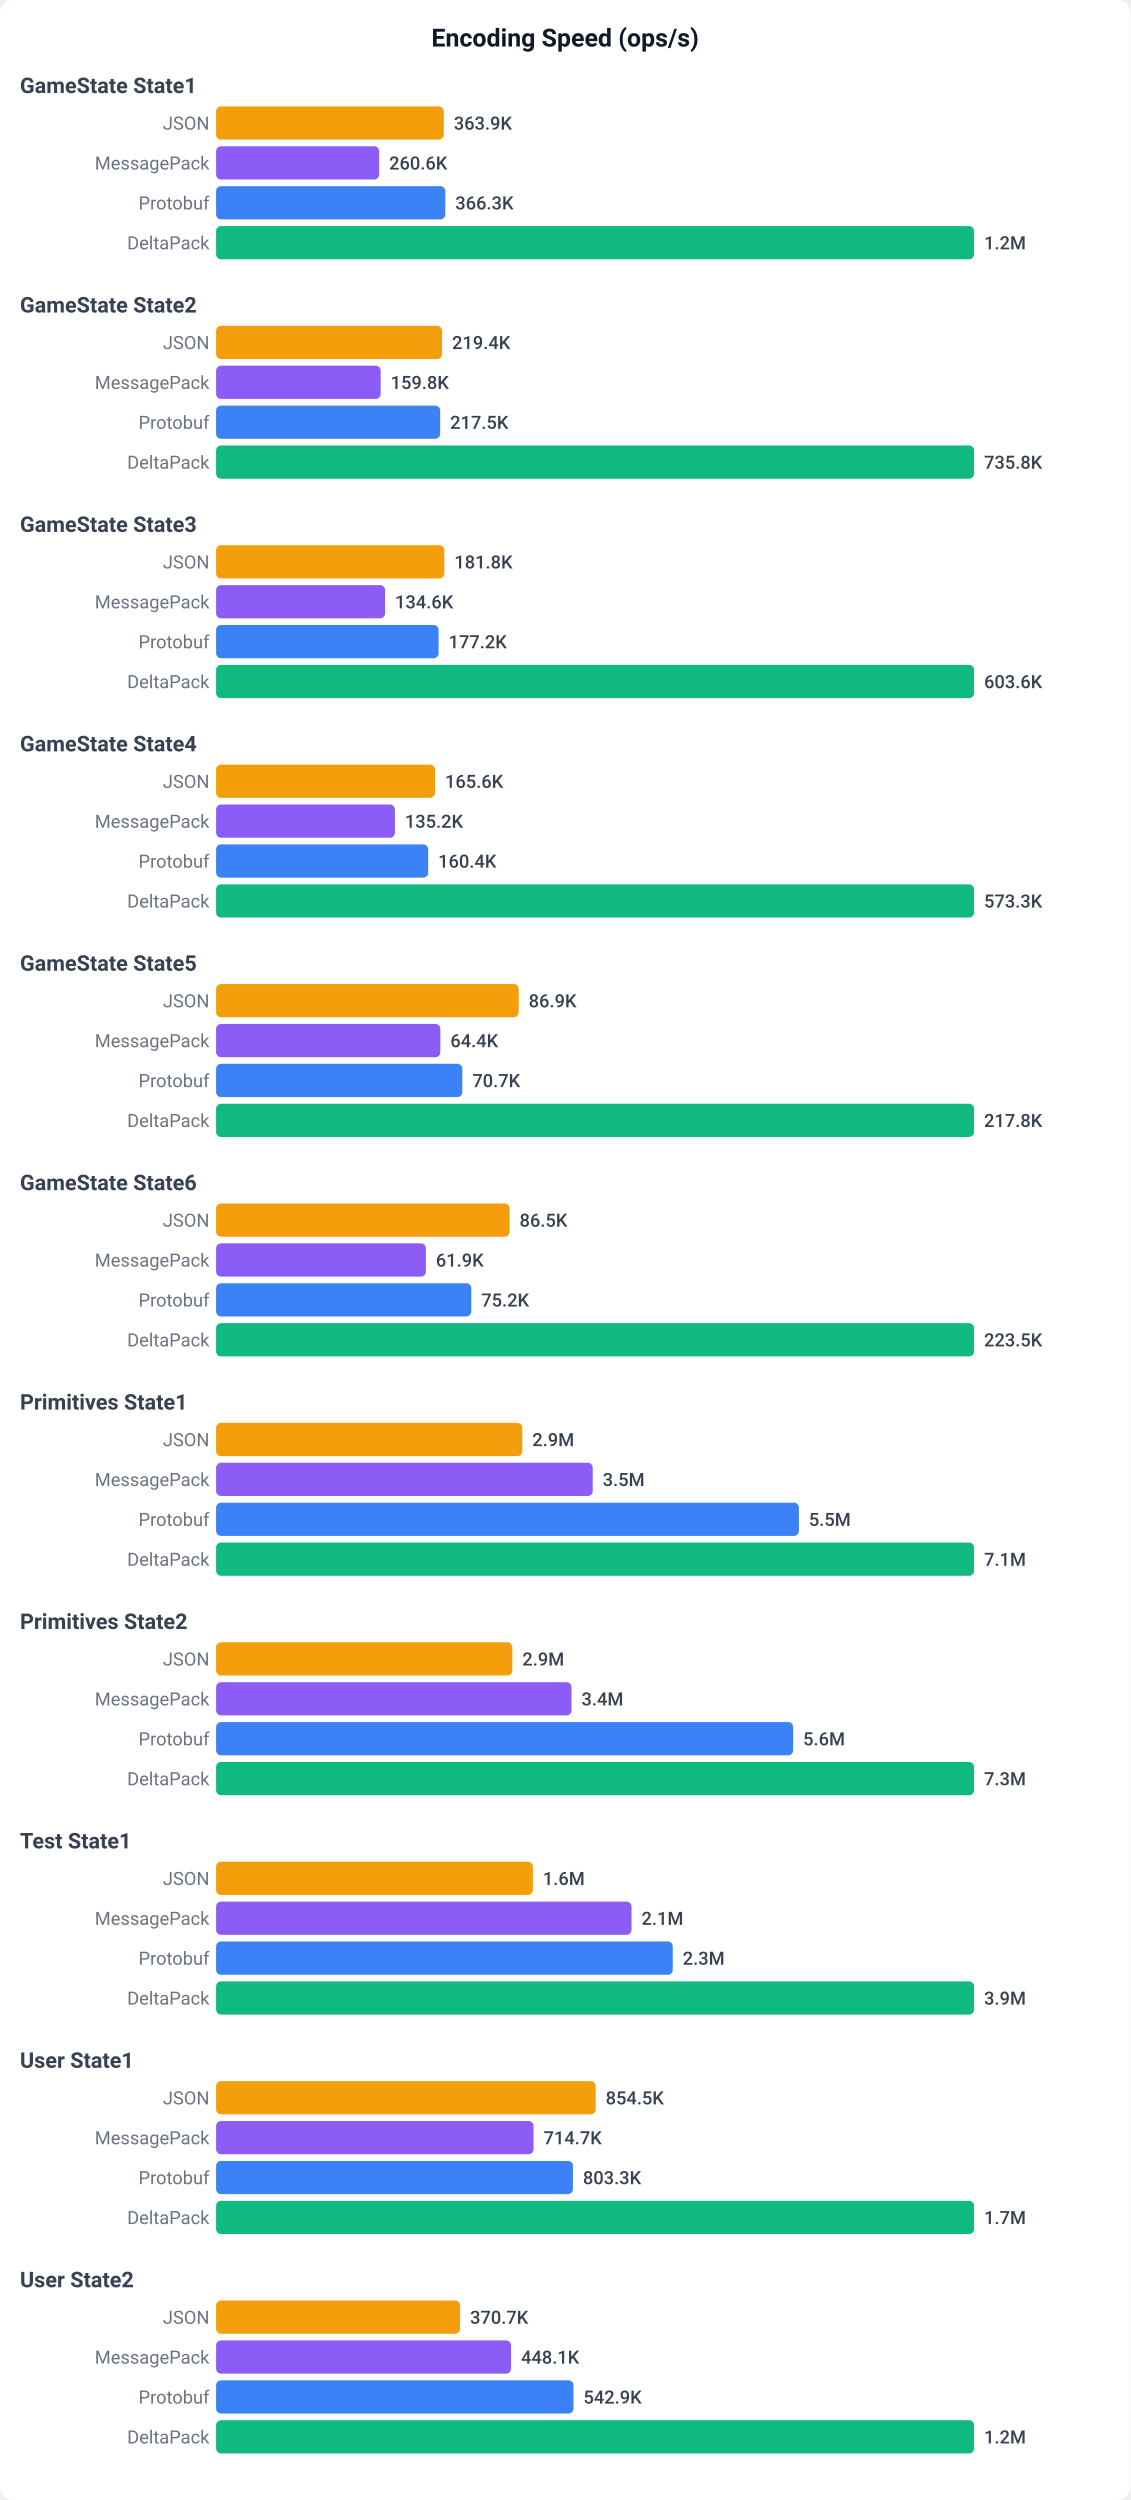
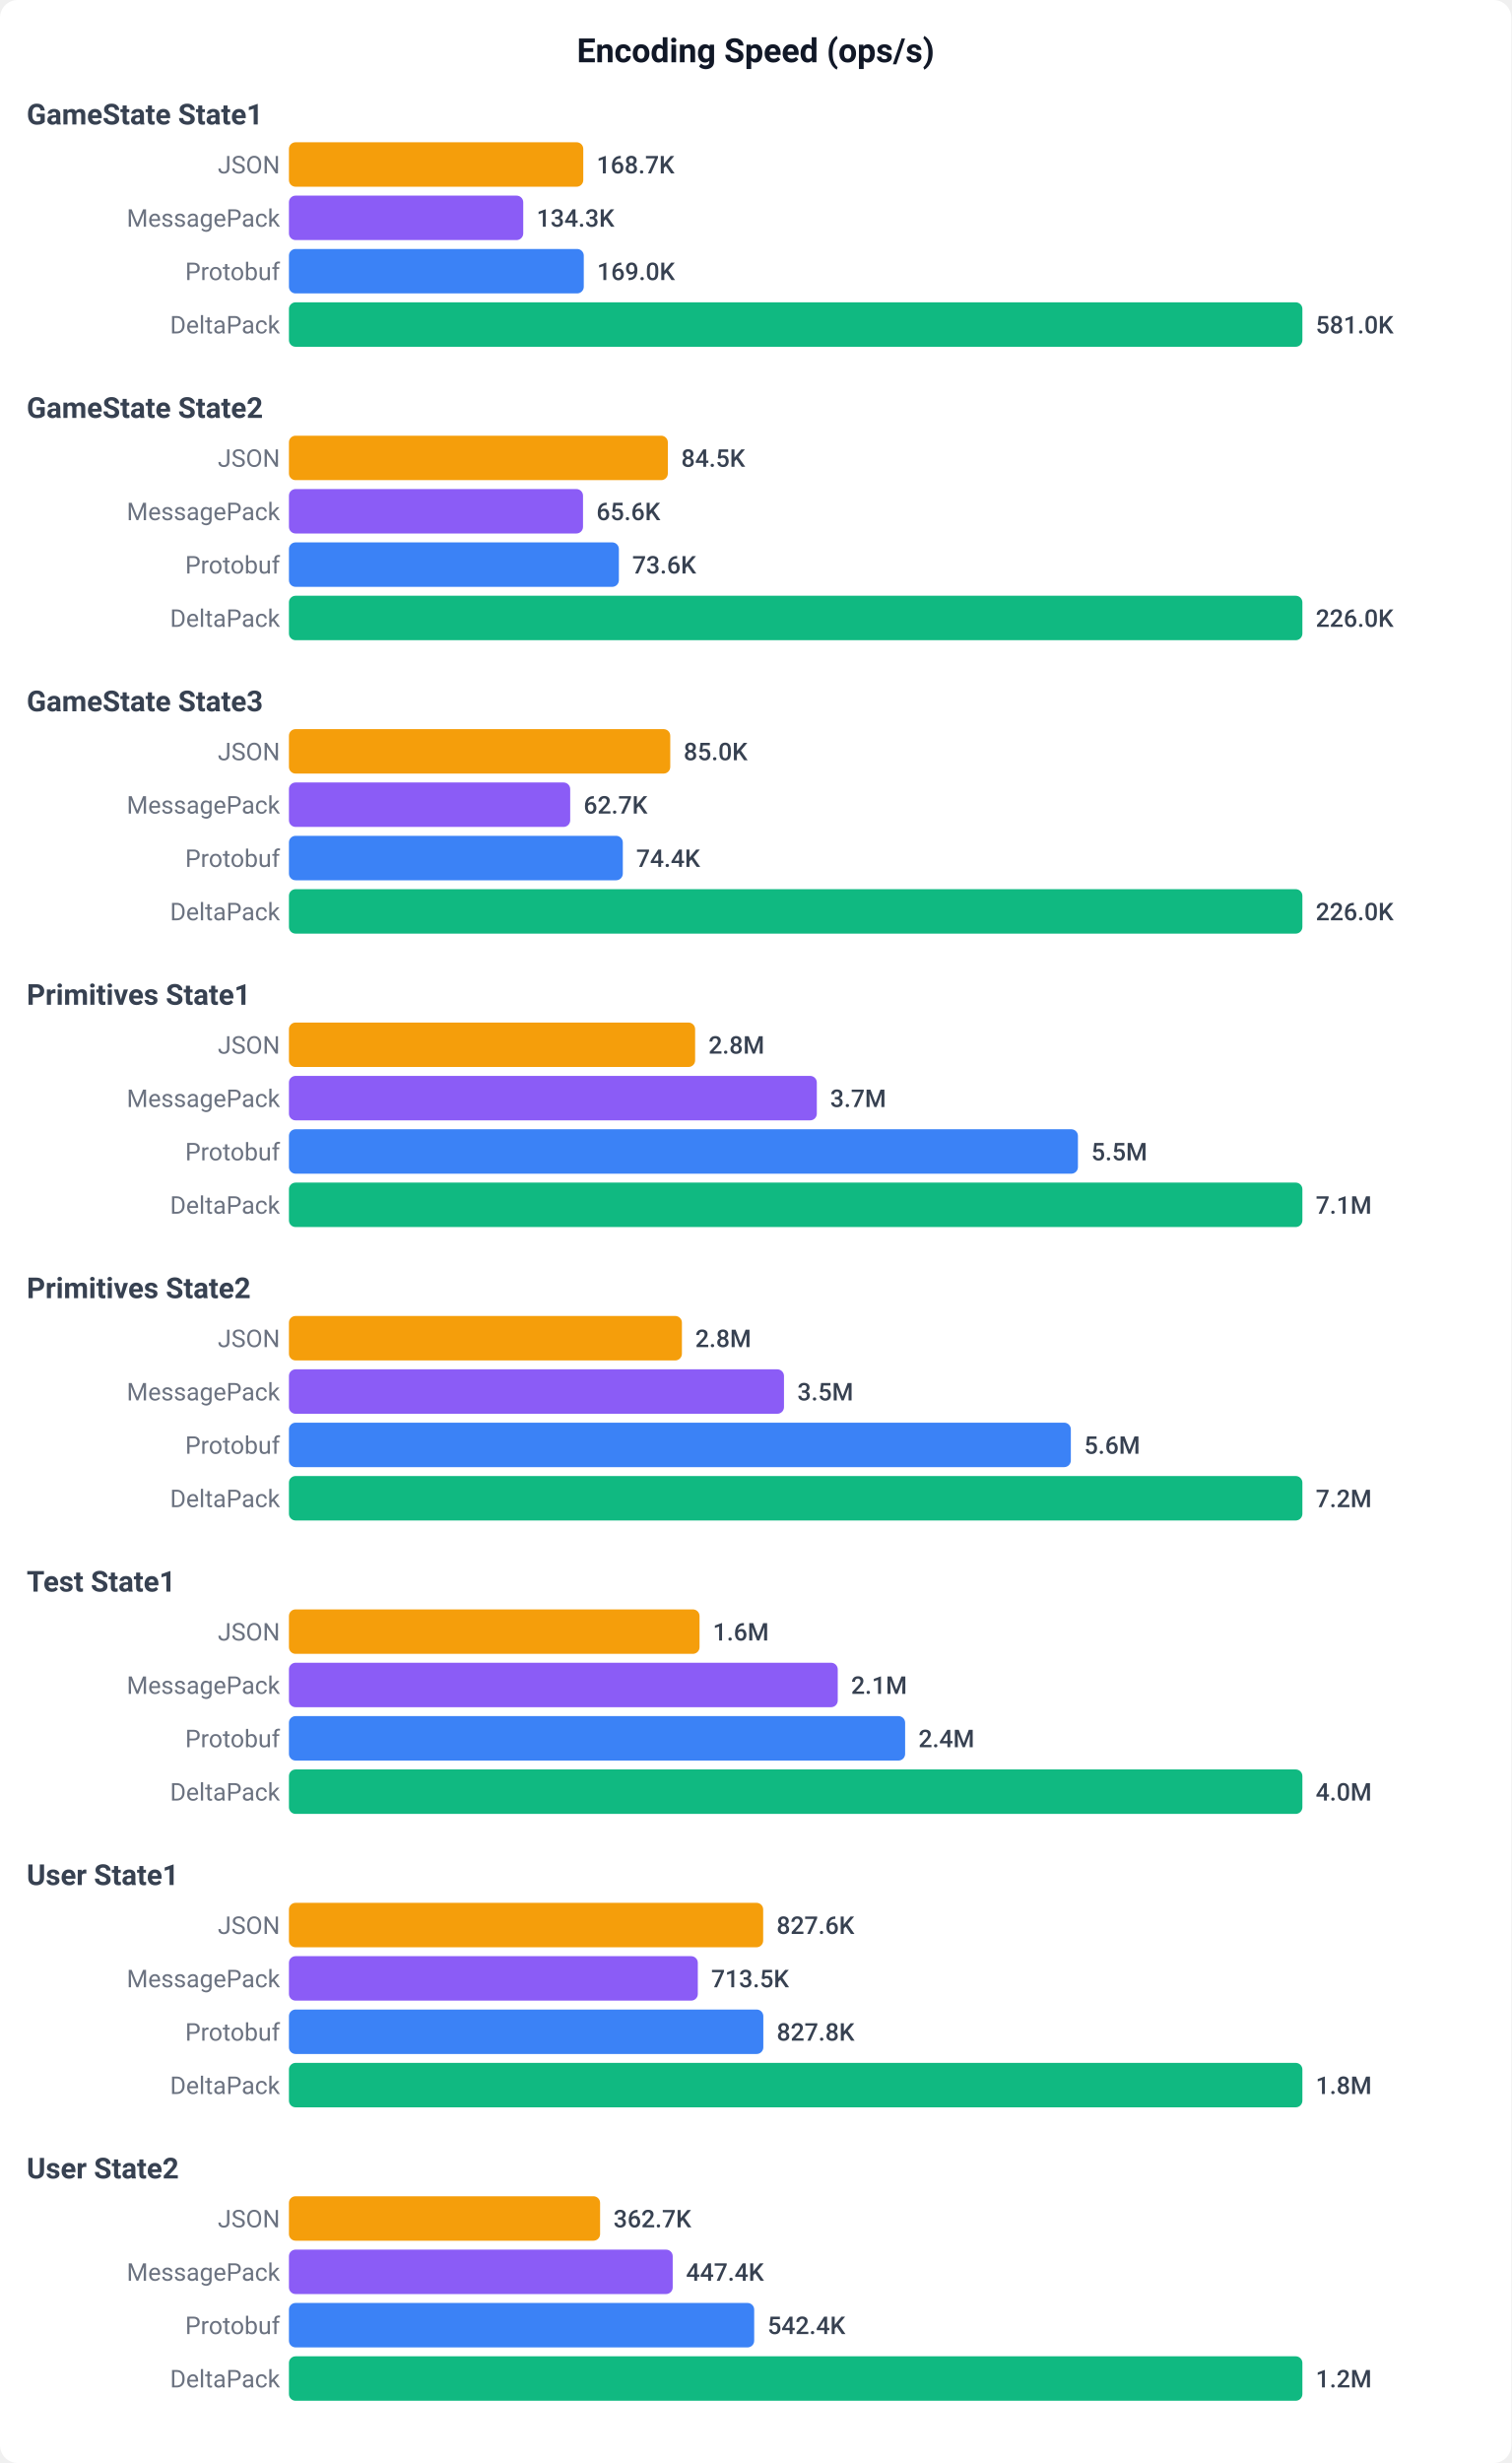
- <svg xmlns="http://www.w3.org/2000/svg" width="680" height="1504" viewBox="0 0 680 1504">
+ <svg xmlns="http://www.w3.org/2000/svg" width="680" height="1108" viewBox="0 0 680 1108">
  <style>
    text { font-family: -apple-system, BlinkMacSystemFont, "Segoe UI", Roboto, sans-serif; }
  </style>
-   <rect width="680" height="1504" fill="white" rx="8" />
+   <rect width="680" height="1108" fill="white" rx="8" />
  <text x="340" y="28" text-anchor="middle" font-size="15" font-weight="bold" fill="#111827">Encoding Speed (ops/s)</text>
  <text x="12" y="56" font-size="13" font-weight="600" fill="#374151">GameState State1</text>
  <text x="126" y="78" text-anchor="end" font-size="11" fill="#6b7280">JSON</text>
-   <rect x="130" y="64" width="136.997" height="20" fill="#f59e0b" rx="3" />
-   <text x="272.997" y="78" font-size="11" fill="#374151" font-weight="500">363.9K</text>
+   <rect x="130" y="64" width="132.436" height="20" fill="#f59e0b" rx="3" />
+   <text x="268.436" y="78" font-size="11" fill="#374151" font-weight="500">168.7K</text>
  <text x="126" y="102" text-anchor="end" font-size="11" fill="#6b7280">MessagePack</text>
-   <rect x="130" y="88" width="98.087" height="20" fill="#8b5cf6" rx="3" />
-   <text x="234.087" y="102" font-size="11" fill="#374151" font-weight="500">260.6K</text>
+   <rect x="130" y="88" width="105.427" height="20" fill="#8b5cf6" rx="3" />
+   <text x="241.427" y="102" font-size="11" fill="#374151" font-weight="500">134.3K</text>
  <text x="126" y="126" text-anchor="end" font-size="11" fill="#6b7280">Protobuf</text>
-   <rect x="130" y="112" width="137.894" height="20" fill="#3b82f6" rx="3" />
-   <text x="273.894" y="126" font-size="11" fill="#374151" font-weight="500">366.3K</text>
+   <rect x="130" y="112" width="132.666" height="20" fill="#3b82f6" rx="3" />
+   <text x="268.666" y="126" font-size="11" fill="#374151" font-weight="500">169.0K</text>
  <text x="126" y="150" text-anchor="end" font-size="11" fill="#6b7280">DeltaPack</text>
  <rect x="130" y="136" width="456" height="20" fill="#10b981" rx="3" />
-   <text x="592" y="150" font-size="11" fill="#374151" font-weight="500">1.2M</text>
+   <text x="592" y="150" font-size="11" fill="#374151" font-weight="500">581.0K</text>
  <text x="12" y="188" font-size="13" font-weight="600" fill="#374151">GameState State2</text>
  <text x="126" y="210" text-anchor="end" font-size="11" fill="#6b7280">JSON</text>
-   <rect x="130" y="196" width="135.955" height="20" fill="#f59e0b" rx="3" />
-   <text x="271.955" y="210" font-size="11" fill="#374151" font-weight="500">219.4K</text>
+   <rect x="130" y="196" width="170.488" height="20" fill="#f59e0b" rx="3" />
+   <text x="306.488" y="210" font-size="11" fill="#374151" font-weight="500">84.5K</text>
  <text x="126" y="234" text-anchor="end" font-size="11" fill="#6b7280">MessagePack</text>
-   <rect x="130" y="220" width="99.011" height="20" fill="#8b5cf6" rx="3" />
-   <text x="235.011" y="234" font-size="11" fill="#374151" font-weight="500">159.8K</text>
+   <rect x="130" y="220" width="132.325" height="20" fill="#8b5cf6" rx="3" />
+   <text x="268.325" y="234" font-size="11" fill="#374151" font-weight="500">65.6K</text>
  <text x="126" y="258" text-anchor="end" font-size="11" fill="#6b7280">Protobuf</text>
-   <rect x="130" y="244" width="134.802" height="20" fill="#3b82f6" rx="3" />
-   <text x="270.802" y="258" font-size="11" fill="#374151" font-weight="500">217.5K</text>
+   <rect x="130" y="244" width="148.459" height="20" fill="#3b82f6" rx="3" />
+   <text x="284.459" y="258" font-size="11" fill="#374151" font-weight="500">73.6K</text>
  <text x="126" y="282" text-anchor="end" font-size="11" fill="#6b7280">DeltaPack</text>
  <rect x="130" y="268" width="456" height="20" fill="#10b981" rx="3" />
-   <text x="592" y="282" font-size="11" fill="#374151" font-weight="500">735.8K</text>
+   <text x="592" y="282" font-size="11" fill="#374151" font-weight="500">226.0K</text>
  <text x="12" y="320" font-size="13" font-weight="600" fill="#374151">GameState State3</text>
  <text x="126" y="342" text-anchor="end" font-size="11" fill="#6b7280">JSON</text>
-   <rect x="130" y="328" width="137.329" height="20" fill="#f59e0b" rx="3" />
-   <text x="273.329" y="342" font-size="11" fill="#374151" font-weight="500">181.8K</text>
+   <rect x="130" y="328" width="171.579" height="20" fill="#f59e0b" rx="3" />
+   <text x="307.579" y="342" font-size="11" fill="#374151" font-weight="500">85.0K</text>
  <text x="126" y="366" text-anchor="end" font-size="11" fill="#6b7280">MessagePack</text>
-   <rect x="130" y="352" width="101.666" height="20" fill="#8b5cf6" rx="3" />
-   <text x="237.666" y="366" font-size="11" fill="#374151" font-weight="500">134.6K</text>
+   <rect x="130" y="352" width="126.557" height="20" fill="#8b5cf6" rx="3" />
+   <text x="262.557" y="366" font-size="11" fill="#374151" font-weight="500">62.7K</text>
  <text x="126" y="390" text-anchor="end" font-size="11" fill="#6b7280">Protobuf</text>
-   <rect x="130" y="376" width="133.857" height="20" fill="#3b82f6" rx="3" />
-   <text x="269.857" y="390" font-size="11" fill="#374151" font-weight="500">177.2K</text>
+   <rect x="130" y="376" width="150.233" height="20" fill="#3b82f6" rx="3" />
+   <text x="286.233" y="390" font-size="11" fill="#374151" font-weight="500">74.4K</text>
  <text x="126" y="414" text-anchor="end" font-size="11" fill="#6b7280">DeltaPack</text>
  <rect x="130" y="400" width="456" height="20" fill="#10b981" rx="3" />
-   <text x="592" y="414" font-size="11" fill="#374151" font-weight="500">603.6K</text>
-   <text x="12" y="452" font-size="13" font-weight="600" fill="#374151">GameState State4</text>
+   <text x="592" y="414" font-size="11" fill="#374151" font-weight="500">226.0K</text>
+   <text x="12" y="452" font-size="13" font-weight="600" fill="#374151">Primitives State1</text>
  <text x="126" y="474" text-anchor="end" font-size="11" fill="#6b7280">JSON</text>
-   <rect x="130" y="460" width="131.719" height="20" fill="#f59e0b" rx="3" />
-   <text x="267.719" y="474" font-size="11" fill="#374151" font-weight="500">165.6K</text>
+   <rect x="130" y="460" width="182.77" height="20" fill="#f59e0b" rx="3" />
+   <text x="318.77" y="474" font-size="11" fill="#374151" font-weight="500">2.8M</text>
  <text x="126" y="498" text-anchor="end" font-size="11" fill="#6b7280">MessagePack</text>
-   <rect x="130" y="484" width="107.571" height="20" fill="#8b5cf6" rx="3" />
-   <text x="243.571" y="498" font-size="11" fill="#374151" font-weight="500">135.2K</text>
+   <rect x="130" y="484" width="237.523" height="20" fill="#8b5cf6" rx="3" />
+   <text x="373.523" y="498" font-size="11" fill="#374151" font-weight="500">3.7M</text>
  <text x="126" y="522" text-anchor="end" font-size="11" fill="#6b7280">Protobuf</text>
-   <rect x="130" y="508" width="127.595" height="20" fill="#3b82f6" rx="3" />
-   <text x="263.595" y="522" font-size="11" fill="#374151" font-weight="500">160.4K</text>
+   <rect x="130" y="508" width="355.01" height="20" fill="#3b82f6" rx="3" />
+   <text x="491.01" y="522" font-size="11" fill="#374151" font-weight="500">5.5M</text>
  <text x="126" y="546" text-anchor="end" font-size="11" fill="#6b7280">DeltaPack</text>
  <rect x="130" y="532" width="456" height="20" fill="#10b981" rx="3" />
-   <text x="592" y="546" font-size="11" fill="#374151" font-weight="500">573.3K</text>
-   <text x="12" y="584" font-size="13" font-weight="600" fill="#374151">GameState State5</text>
+   <text x="592" y="546" font-size="11" fill="#374151" font-weight="500">7.1M</text>
+   <text x="12" y="584" font-size="13" font-weight="600" fill="#374151">Primitives State2</text>
  <text x="126" y="606" text-anchor="end" font-size="11" fill="#6b7280">JSON</text>
-   <rect x="130" y="592" width="182.039" height="20" fill="#f59e0b" rx="3" />
-   <text x="318.039" y="606" font-size="11" fill="#374151" font-weight="500">86.9K</text>
+   <rect x="130" y="592" width="176.824" height="20" fill="#f59e0b" rx="3" />
+   <text x="312.824" y="606" font-size="11" fill="#374151" font-weight="500">2.8M</text>
  <text x="126" y="630" text-anchor="end" font-size="11" fill="#6b7280">MessagePack</text>
-   <rect x="130" y="616" width="134.913" height="20" fill="#8b5cf6" rx="3" />
-   <text x="270.913" y="630" font-size="11" fill="#374151" font-weight="500">64.4K</text>
+   <rect x="130" y="616" width="222.749" height="20" fill="#8b5cf6" rx="3" />
+   <text x="358.749" y="630" font-size="11" fill="#374151" font-weight="500">3.5M</text>
  <text x="126" y="654" text-anchor="end" font-size="11" fill="#6b7280">Protobuf</text>
-   <rect x="130" y="640" width="148.156" height="20" fill="#3b82f6" rx="3" />
-   <text x="284.156" y="654" font-size="11" fill="#374151" font-weight="500">70.7K</text>
+   <rect x="130" y="640" width="351.817" height="20" fill="#3b82f6" rx="3" />
+   <text x="487.817" y="654" font-size="11" fill="#374151" font-weight="500">5.6M</text>
  <text x="126" y="678" text-anchor="end" font-size="11" fill="#6b7280">DeltaPack</text>
  <rect x="130" y="664" width="456" height="20" fill="#10b981" rx="3" />
-   <text x="592" y="678" font-size="11" fill="#374151" font-weight="500">217.8K</text>
-   <text x="12" y="716" font-size="13" font-weight="600" fill="#374151">GameState State6</text>
+   <text x="592" y="678" font-size="11" fill="#374151" font-weight="500">7.2M</text>
+   <text x="12" y="716" font-size="13" font-weight="600" fill="#374151">Test State1</text>
  <text x="126" y="738" text-anchor="end" font-size="11" fill="#6b7280">JSON</text>
-   <rect x="130" y="724" width="176.56" height="20" fill="#f59e0b" rx="3" />
-   <text x="312.56" y="738" font-size="11" fill="#374151" font-weight="500">86.5K</text>
+   <rect x="130" y="724" width="184.753" height="20" fill="#f59e0b" rx="3" />
+   <text x="320.753" y="738" font-size="11" fill="#374151" font-weight="500">1.6M</text>
  <text x="126" y="762" text-anchor="end" font-size="11" fill="#6b7280">MessagePack</text>
-   <rect x="130" y="748" width="126.216" height="20" fill="#8b5cf6" rx="3" />
-   <text x="262.216" y="762" font-size="11" fill="#374151" font-weight="500">61.9K</text>
+   <rect x="130" y="748" width="246.936" height="20" fill="#8b5cf6" rx="3" />
+   <text x="382.936" y="762" font-size="11" fill="#374151" font-weight="500">2.1M</text>
  <text x="126" y="786" text-anchor="end" font-size="11" fill="#6b7280">Protobuf</text>
-   <rect x="130" y="772" width="153.531" height="20" fill="#3b82f6" rx="3" />
-   <text x="289.531" y="786" font-size="11" fill="#374151" font-weight="500">75.2K</text>
+   <rect x="130" y="772" width="277.255" height="20" fill="#3b82f6" rx="3" />
+   <text x="413.255" y="786" font-size="11" fill="#374151" font-weight="500">2.4M</text>
  <text x="126" y="810" text-anchor="end" font-size="11" fill="#6b7280">DeltaPack</text>
  <rect x="130" y="796" width="456" height="20" fill="#10b981" rx="3" />
-   <text x="592" y="810" font-size="11" fill="#374151" font-weight="500">223.5K</text>
-   <text x="12" y="848" font-size="13" font-weight="600" fill="#374151">Primitives State1</text>
+   <text x="592" y="810" font-size="11" fill="#374151" font-weight="500">4.0M</text>
+   <text x="12" y="848" font-size="13" font-weight="600" fill="#374151">User State1</text>
  <text x="126" y="870" text-anchor="end" font-size="11" fill="#6b7280">JSON</text>
-   <rect x="130" y="856" width="184.211" height="20" fill="#f59e0b" rx="3" />
-   <text x="320.211" y="870" font-size="11" fill="#374151" font-weight="500">2.9M</text>
+   <rect x="130" y="856" width="213.387" height="20" fill="#f59e0b" rx="3" />
+   <text x="349.387" y="870" font-size="11" fill="#374151" font-weight="500">827.6K</text>
  <text x="126" y="894" text-anchor="end" font-size="11" fill="#6b7280">MessagePack</text>
-   <rect x="130" y="880" width="226.583" height="20" fill="#8b5cf6" rx="3" />
-   <text x="362.583" y="894" font-size="11" fill="#374151" font-weight="500">3.5M</text>
+   <rect x="130" y="880" width="183.977" height="20" fill="#8b5cf6" rx="3" />
+   <text x="319.977" y="894" font-size="11" fill="#374151" font-weight="500">713.5K</text>
  <text x="126" y="918" text-anchor="end" font-size="11" fill="#6b7280">Protobuf</text>
-   <rect x="130" y="904" width="350.609" height="20" fill="#3b82f6" rx="3" />
-   <text x="486.609" y="918" font-size="11" fill="#374151" font-weight="500">5.5M</text>
+   <rect x="130" y="904" width="213.452" height="20" fill="#3b82f6" rx="3" />
+   <text x="349.452" y="918" font-size="11" fill="#374151" font-weight="500">827.8K</text>
  <text x="126" y="942" text-anchor="end" font-size="11" fill="#6b7280">DeltaPack</text>
  <rect x="130" y="928" width="456" height="20" fill="#10b981" rx="3" />
-   <text x="592" y="942" font-size="11" fill="#374151" font-weight="500">7.1M</text>
-   <text x="12" y="980" font-size="13" font-weight="600" fill="#374151">Primitives State2</text>
+   <text x="592" y="942" font-size="11" fill="#374151" font-weight="500">1.8M</text>
+   <text x="12" y="980" font-size="13" font-weight="600" fill="#374151">User State2</text>
  <text x="126" y="1002" text-anchor="end" font-size="11" fill="#6b7280">JSON</text>
-   <rect x="130" y="988" width="178.217" height="20" fill="#f59e0b" rx="3" />
-   <text x="314.217" y="1002" font-size="11" fill="#374151" font-weight="500">2.9M</text>
+   <rect x="130" y="988" width="140.007" height="20" fill="#f59e0b" rx="3" />
+   <text x="276.007" y="1002" font-size="11" fill="#374151" font-weight="500">362.7K</text>
  <text x="126" y="1026" text-anchor="end" font-size="11" fill="#6b7280">MessagePack</text>
-   <rect x="130" y="1012" width="213.82" height="20" fill="#8b5cf6" rx="3" />
-   <text x="349.82" y="1026" font-size="11" fill="#374151" font-weight="500">3.4M</text>
+   <rect x="130" y="1012" width="172.681" height="20" fill="#8b5cf6" rx="3" />
+   <text x="308.681" y="1026" font-size="11" fill="#374151" font-weight="500">447.4K</text>
  <text x="126" y="1050" text-anchor="end" font-size="11" fill="#6b7280">Protobuf</text>
-   <rect x="130" y="1036" width="347.157" height="20" fill="#3b82f6" rx="3" />
-   <text x="483.157" y="1050" font-size="11" fill="#374151" font-weight="500">5.6M</text>
+   <rect x="130" y="1036" width="209.343" height="20" fill="#3b82f6" rx="3" />
+   <text x="345.343" y="1050" font-size="11" fill="#374151" font-weight="500">542.4K</text>
  <text x="126" y="1074" text-anchor="end" font-size="11" fill="#6b7280">DeltaPack</text>
  <rect x="130" y="1060" width="456" height="20" fill="#10b981" rx="3" />
-   <text x="592" y="1074" font-size="11" fill="#374151" font-weight="500">7.3M</text>
-   <text x="12" y="1112" font-size="13" font-weight="600" fill="#374151">Test State1</text>
-   <text x="126" y="1134" text-anchor="end" font-size="11" fill="#6b7280">JSON</text>
-   <rect x="130" y="1120" width="190.58" height="20" fill="#f59e0b" rx="3" />
-   <text x="326.58" y="1134" font-size="11" fill="#374151" font-weight="500">1.6M</text>
-   <text x="126" y="1158" text-anchor="end" font-size="11" fill="#6b7280">MessagePack</text>
-   <rect x="130" y="1144" width="249.931" height="20" fill="#8b5cf6" rx="3" />
-   <text x="385.931" y="1158" font-size="11" fill="#374151" font-weight="500">2.1M</text>
-   <text x="126" y="1182" text-anchor="end" font-size="11" fill="#6b7280">Protobuf</text>
-   <rect x="130" y="1168" width="274.733" height="20" fill="#3b82f6" rx="3" />
-   <text x="410.733" y="1182" font-size="11" fill="#374151" font-weight="500">2.3M</text>
-   <text x="126" y="1206" text-anchor="end" font-size="11" fill="#6b7280">DeltaPack</text>
-   <rect x="130" y="1192" width="456" height="20" fill="#10b981" rx="3" />
-   <text x="592" y="1206" font-size="11" fill="#374151" font-weight="500">3.9M</text>
-   <text x="12" y="1244" font-size="13" font-weight="600" fill="#374151">User State1</text>
-   <text x="126" y="1266" text-anchor="end" font-size="11" fill="#6b7280">JSON</text>
-   <rect x="130" y="1252" width="228.351" height="20" fill="#f59e0b" rx="3" />
-   <text x="364.351" y="1266" font-size="11" fill="#374151" font-weight="500">854.5K</text>
-   <text x="126" y="1290" text-anchor="end" font-size="11" fill="#6b7280">MessagePack</text>
-   <rect x="130" y="1276" width="190.996" height="20" fill="#8b5cf6" rx="3" />
-   <text x="326.996" y="1290" font-size="11" fill="#374151" font-weight="500">714.7K</text>
-   <text x="126" y="1314" text-anchor="end" font-size="11" fill="#6b7280">Protobuf</text>
-   <rect x="130" y="1300" width="214.679" height="20" fill="#3b82f6" rx="3" />
-   <text x="350.679" y="1314" font-size="11" fill="#374151" font-weight="500">803.3K</text>
-   <text x="126" y="1338" text-anchor="end" font-size="11" fill="#6b7280">DeltaPack</text>
-   <rect x="130" y="1324" width="456" height="20" fill="#10b981" rx="3" />
-   <text x="592" y="1338" font-size="11" fill="#374151" font-weight="500">1.7M</text>
-   <text x="12" y="1376" font-size="13" font-weight="600" fill="#374151">User State2</text>
-   <text x="126" y="1398" text-anchor="end" font-size="11" fill="#6b7280">JSON</text>
-   <rect x="130" y="1384" width="146.791" height="20" fill="#f59e0b" rx="3" />
-   <text x="282.791" y="1398" font-size="11" fill="#374151" font-weight="500">370.7K</text>
-   <text x="126" y="1422" text-anchor="end" font-size="11" fill="#6b7280">MessagePack</text>
-   <rect x="130" y="1408" width="177.452" height="20" fill="#8b5cf6" rx="3" />
-   <text x="313.452" y="1422" font-size="11" fill="#374151" font-weight="500">448.1K</text>
-   <text x="126" y="1446" text-anchor="end" font-size="11" fill="#6b7280">Protobuf</text>
-   <rect x="130" y="1432" width="215.013" height="20" fill="#3b82f6" rx="3" />
-   <text x="351.013" y="1446" font-size="11" fill="#374151" font-weight="500">542.9K</text>
-   <text x="126" y="1470" text-anchor="end" font-size="11" fill="#6b7280">DeltaPack</text>
-   <rect x="130" y="1456" width="456" height="20" fill="#10b981" rx="3" />
-   <text x="592" y="1470" font-size="11" fill="#374151" font-weight="500">1.2M</text>
+   <text x="592" y="1074" font-size="11" fill="#374151" font-weight="500">1.2M</text>
</svg>
